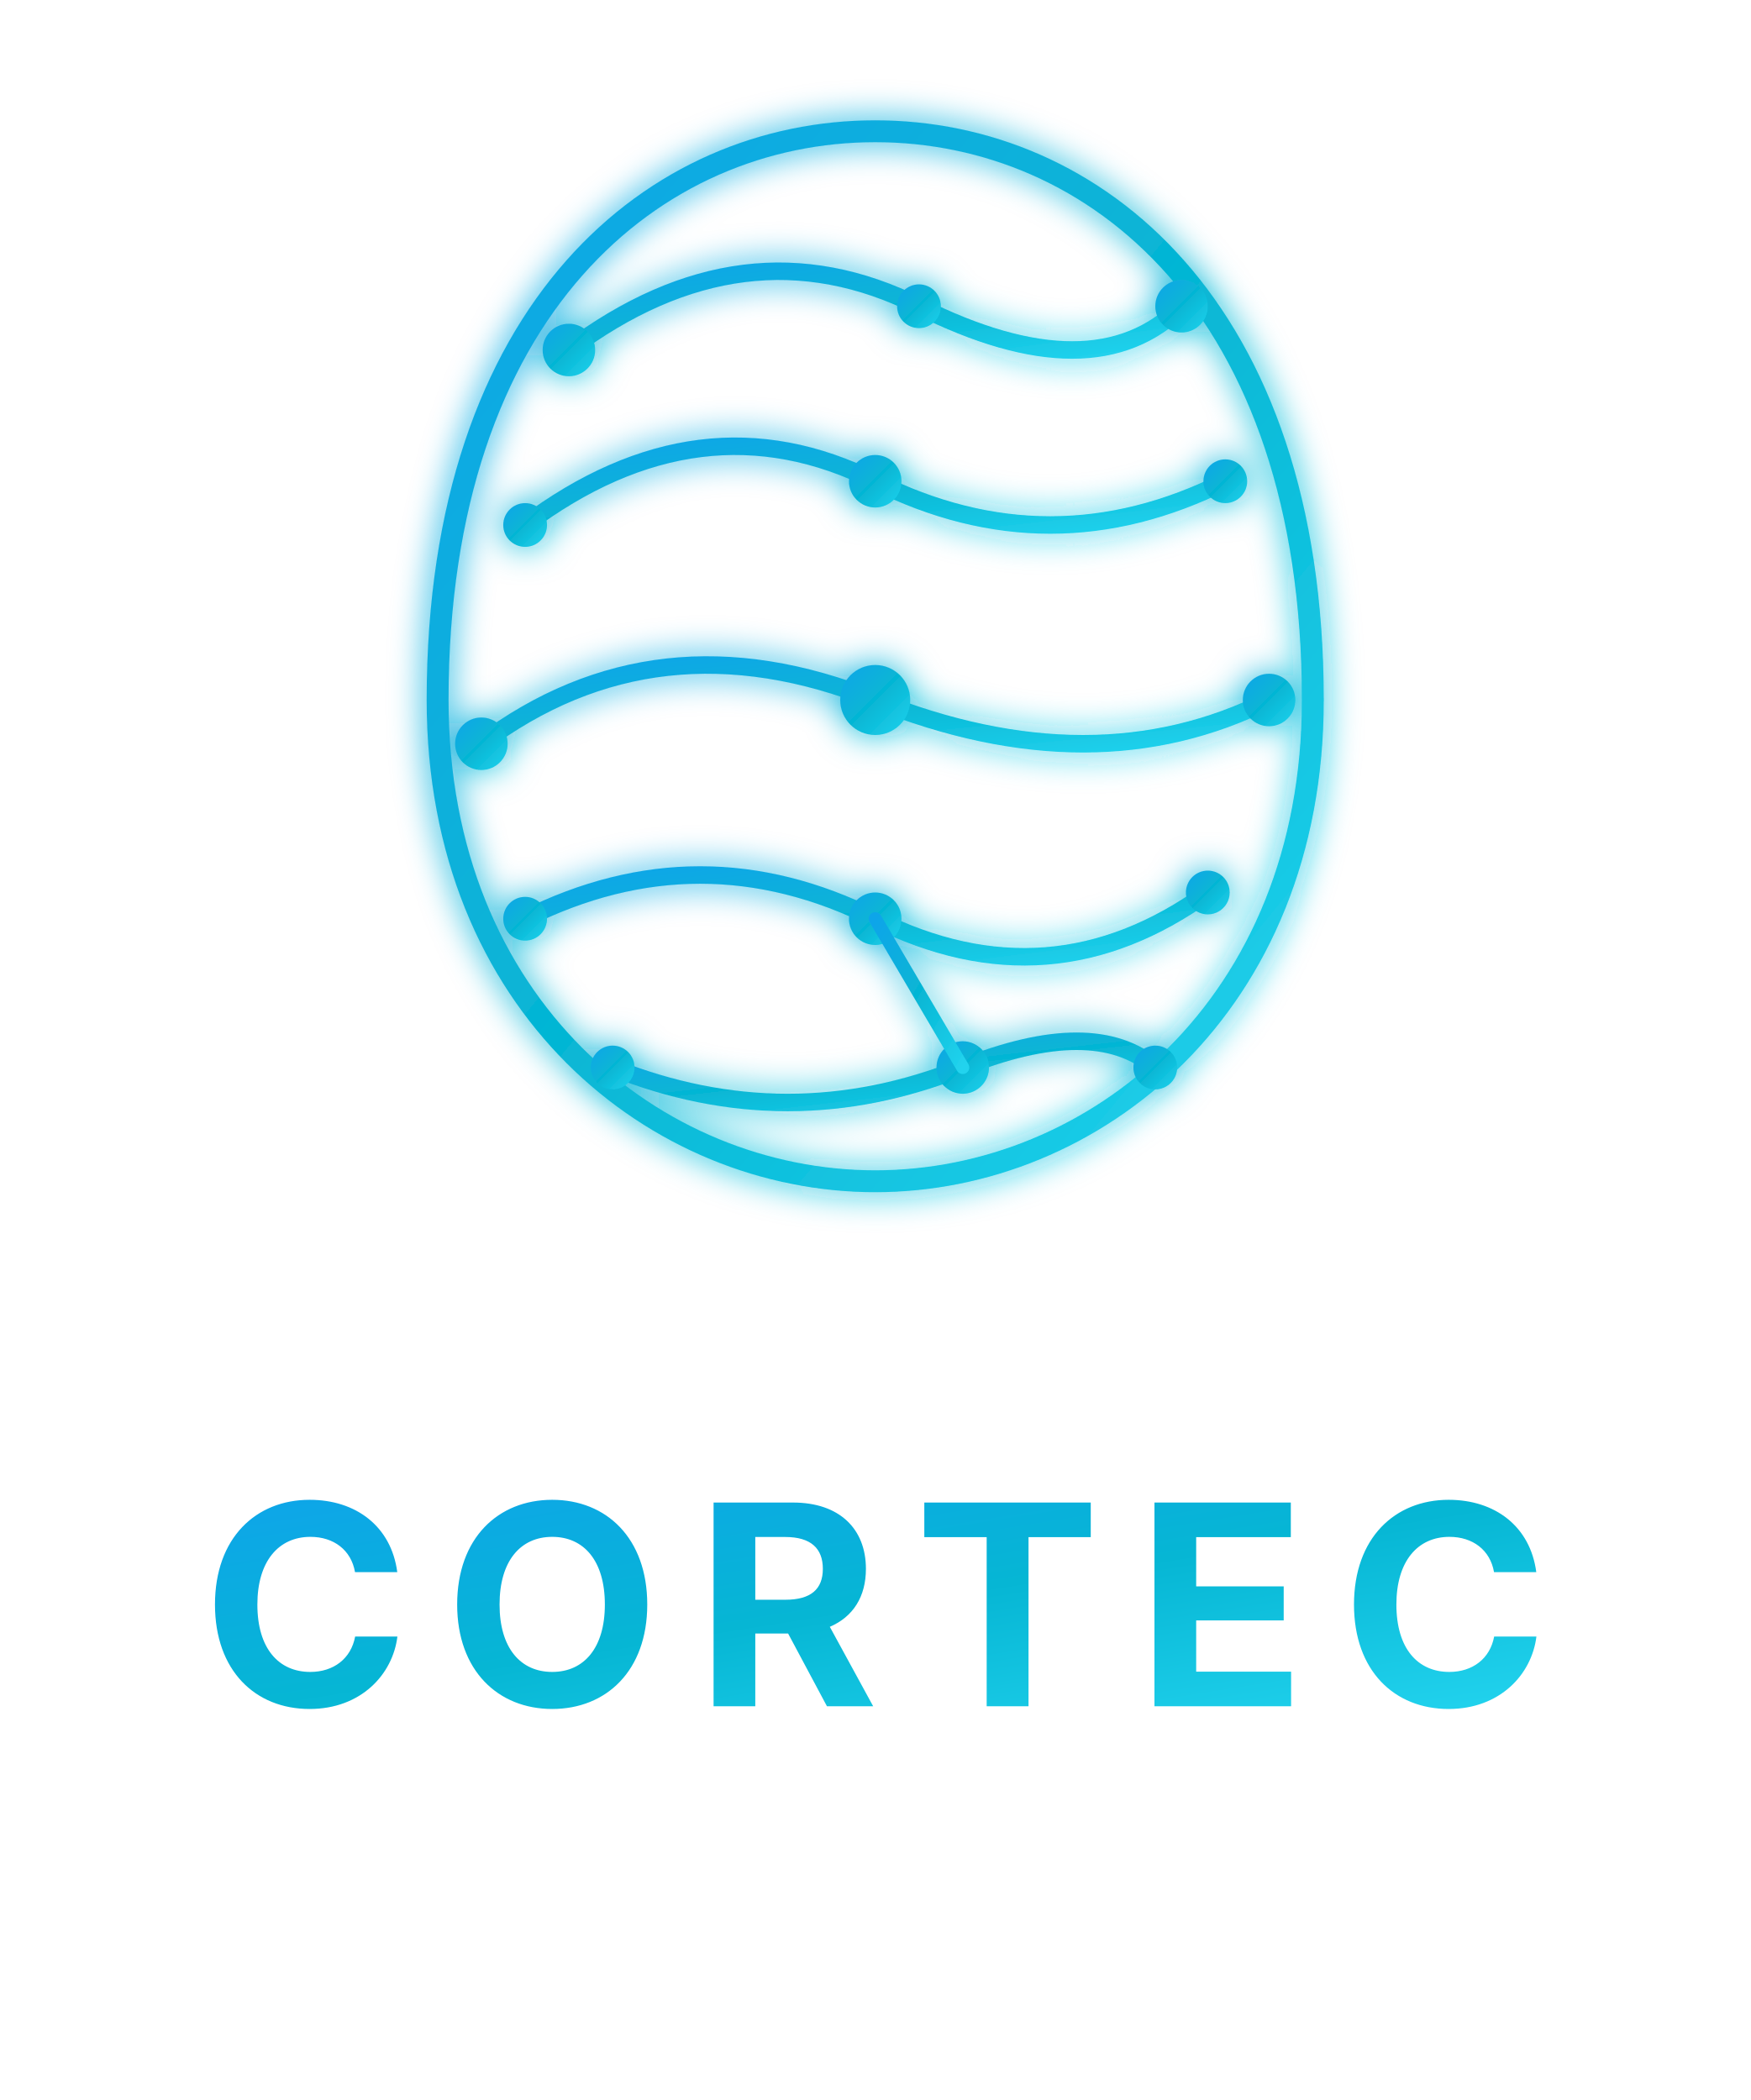
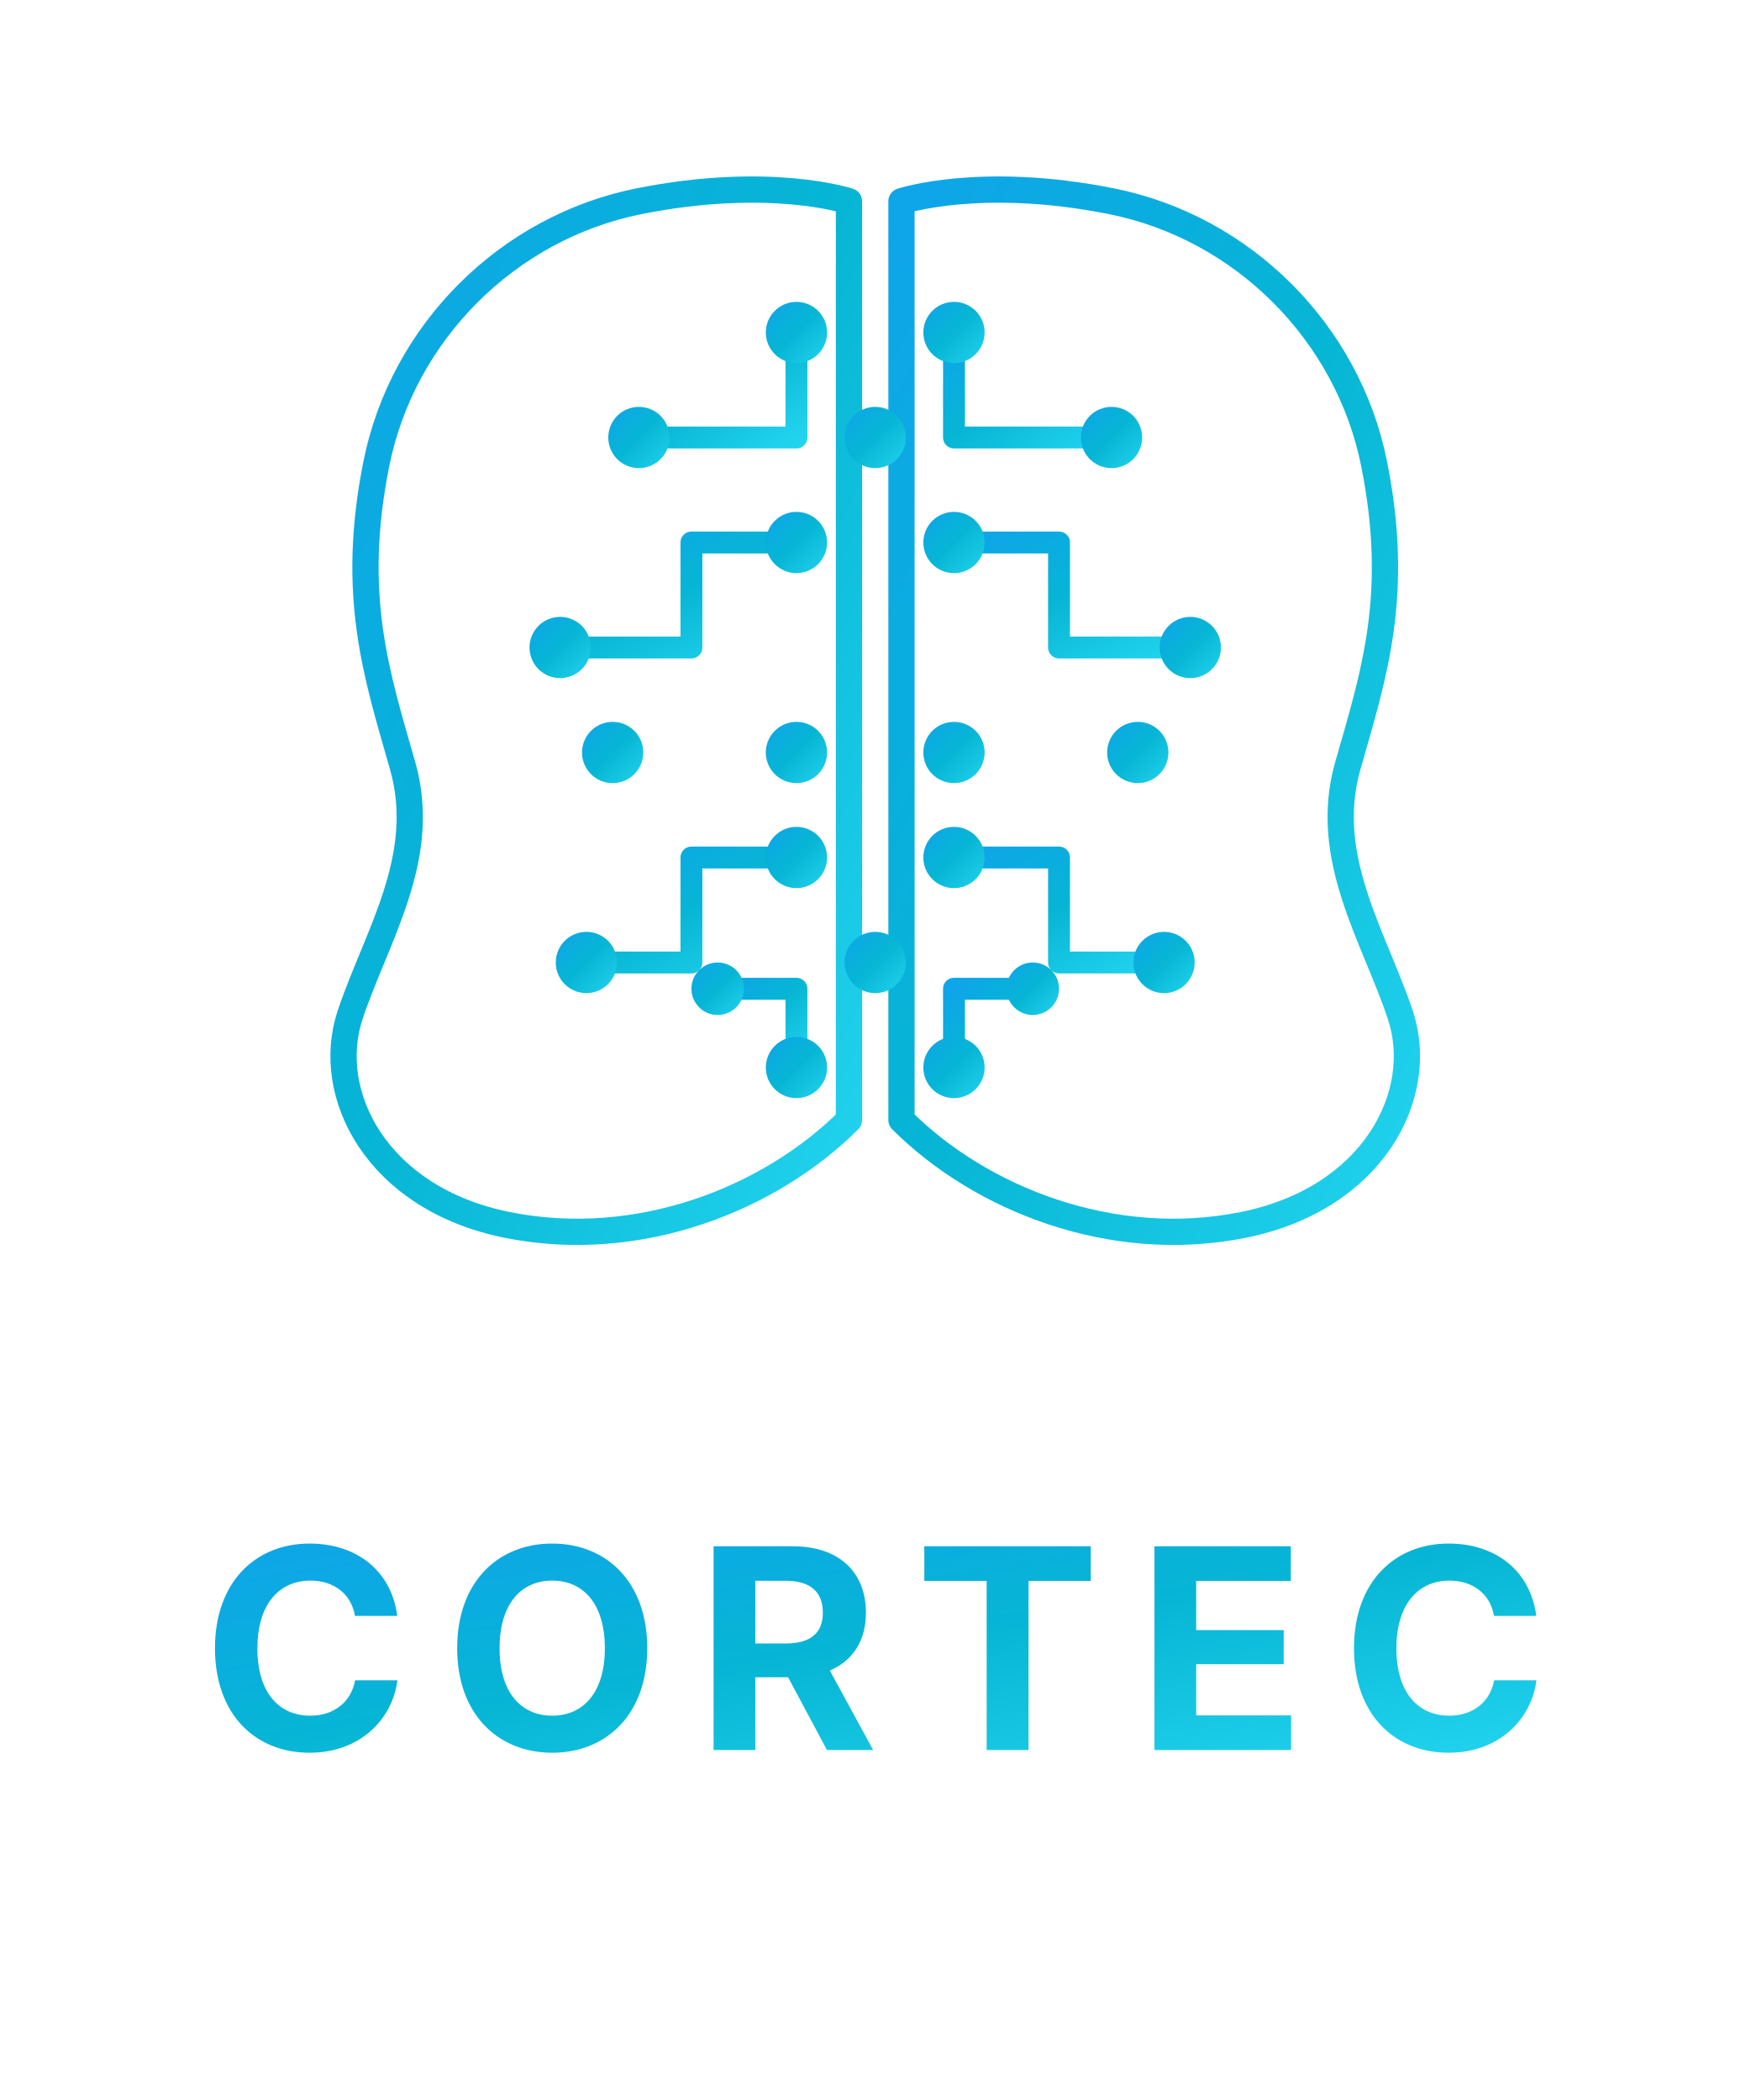
<svg xmlns="http://www.w3.org/2000/svg" viewBox="0 0 200 240" fill="none">
  <defs>
    <linearGradient id="cortecGradient" x1="0%" y1="0%" x2="100%" y2="100%">
      <stop offset="0%" stop-color="#0ea5e9" />
      <stop offset="50%" stop-color="#06b6d4" />
      <stop offset="100%" stop-color="#22d3ee" />
    </linearGradient>
-     <filter id="glow" x="-20%" y="-20%" width="140%" height="140%">
-       <feGaussianBlur stdDeviation="2" result="coloredBlur" />
-       <feMerge>
-         <feMergeNode in="coloredBlur" />
-         <feMergeNode in="SourceGraphic" />
-       </feMerge>
-     </filter>
  </defs>
-   <g transform="translate(100, 80)" filter="url(#glow)">
-     <path d="M-50 0              C-50 -45, -25 -65, 0 -65              C25 -65, 50 -45, 50 0              C50 35, 25 55, 0 55              C-25 55, -50 35, -50 0Z" stroke="url(#cortecGradient)" stroke-width="2.5" fill="none" />
-     <path d="M-35 -40 Q-15 -55, 5 -45 Q25 -35, 35 -45" stroke="url(#cortecGradient)" stroke-width="2" fill="none" stroke-linecap="round" />
-     <path d="M-40 -20 Q-20 -35, 0 -25 Q20 -15, 40 -25" stroke="url(#cortecGradient)" stroke-width="2" fill="none" stroke-linecap="round" />
-     <path d="M-45 5 Q-25 -10, 0 0 Q25 10, 45 0" stroke="url(#cortecGradient)" stroke-width="2" fill="none" stroke-linecap="round" />
-     <path d="M-40 25 Q-20 15, 0 25 Q20 35, 38 22" stroke="url(#cortecGradient)" stroke-width="2" fill="none" stroke-linecap="round" />
-     <path d="M-30 42 Q-10 50, 10 42 Q25 36, 32 42" stroke="url(#cortecGradient)" stroke-width="2" fill="none" stroke-linecap="round" />
-     <circle cx="-35" cy="-40" r="3" fill="url(#cortecGradient)" />
-     <circle cx="5" cy="-45" r="2.5" fill="url(#cortecGradient)" />
-     <circle cx="35" cy="-45" r="3" fill="url(#cortecGradient)" />
-     <circle cx="-40" cy="-20" r="2.5" fill="url(#cortecGradient)" />
-     <circle cx="0" cy="-25" r="3" fill="url(#cortecGradient)" />
-     <circle cx="40" cy="-25" r="2.5" fill="url(#cortecGradient)" />
-     <circle cx="-45" cy="5" r="3" fill="url(#cortecGradient)" />
-     <circle cx="0" cy="0" r="4" fill="url(#cortecGradient)" />
-     <circle cx="45" cy="0" r="3" fill="url(#cortecGradient)" />
-     <circle cx="-40" cy="25" r="2.5" fill="url(#cortecGradient)" />
-     <circle cx="0" cy="25" r="3" fill="url(#cortecGradient)" />
-     <circle cx="38" cy="22" r="2.5" fill="url(#cortecGradient)" />
-     <circle cx="-30" cy="42" r="2.5" fill="url(#cortecGradient)" />
-     <circle cx="10" cy="42" r="3" fill="url(#cortecGradient)" />
-     <circle cx="32" cy="42" r="2.5" fill="url(#cortecGradient)" />
-     <line x1="0" y1="-45" x2="0" y2="-25" stroke="url(#cortecGradient)" stroke-width="1.5" stroke-linecap="round" />
-     <line x1="0" y1="-25" x2="0" y2="0" stroke="url(#cortecGradient)" stroke-width="1.5" stroke-linecap="round" />
-     <line x1="0" y1="0" x2="0" y2="25" stroke="url(#cortecGradient)" stroke-width="1.5" stroke-linecap="round" />
-     <line x1="0" y1="25" x2="10" y2="42" stroke="url(#cortecGradient)" stroke-width="1.5" stroke-linecap="round" />
+   <g transform="translate(100, 80)">
+     <path d="M-3 -57              C-3 -57, -12 -60, -27 -57              C-42 -54, -54 -42, -57 -27              C-60 -12, -57 -3, -54 7.5              C-51 18, -57 27, -60 36              C-63 45, -57 57, -42 60              C-27 63, -12 57, -3 48              L-3 -57Z" stroke="url(#cortecGradient)" stroke-width="3" fill="none" stroke-linecap="round" stroke-linejoin="round" />
+     <path d="M3 -57              C3 -57, 12 -60, 27 -57              C42 -54, 54 -42, 57 -27              C60 -12, 57 -3, 54 7.5              C51 18, 57 27, 60 36              C63 45, 57 57, 42 60              C27 63, 12 57, 3 48              L3 -57Z" stroke="url(#cortecGradient)" stroke-width="3" fill="none" stroke-linecap="round" stroke-linejoin="round" />
+     <line x1="0" y1="-48" x2="0" y2="-30" stroke="url(#cortecGradient)" stroke-width="2.5" stroke-linecap="round" />
+     <line x1="0" y1="30" x2="0" y2="48" stroke="url(#cortecGradient)" stroke-width="2.5" stroke-linecap="round" />
+     <path d="M-9 -42 L-9 -30 L-27 -30" stroke="url(#cortecGradient)" stroke-width="2.5" fill="none" stroke-linecap="round" stroke-linejoin="round" />
+     <circle cx="-9" cy="-42" r="3.5" fill="url(#cortecGradient)" />
+     <circle cx="-27" cy="-30" r="3.5" fill="url(#cortecGradient)" />
+     <path d="M-9 -18 L-21 -18 L-21 -6 L-36 -6" stroke="url(#cortecGradient)" stroke-width="2.5" fill="none" stroke-linecap="round" stroke-linejoin="round" />
+     <circle cx="-9" cy="-18" r="3.5" fill="url(#cortecGradient)" />
+     <circle cx="-36" cy="-6" r="3.5" fill="url(#cortecGradient)" />
+     <path d="M-9 6 L-30 6" stroke="url(#cortecGradient)" stroke-width="2.5" fill="none" stroke-linecap="round" />
+     <circle cx="-9" cy="6" r="3.5" fill="url(#cortecGradient)" />
+     <circle cx="-30" cy="6" r="3.5" fill="url(#cortecGradient)" />
+     <path d="M-9 18 L-21 18 L-21 30 L-33 30" stroke="url(#cortecGradient)" stroke-width="2.5" fill="none" stroke-linecap="round" stroke-linejoin="round" />
+     <circle cx="-9" cy="18" r="3.5" fill="url(#cortecGradient)" />
+     <circle cx="-33" cy="30" r="3.5" fill="url(#cortecGradient)" />
+     <path d="M-9 42 L-9 33 L-18 33" stroke="url(#cortecGradient)" stroke-width="2.5" fill="none" stroke-linecap="round" stroke-linejoin="round" />
+     <circle cx="-9" cy="42" r="3.5" fill="url(#cortecGradient)" />
+     <circle cx="-18" cy="33" r="3" fill="url(#cortecGradient)" />
+     <path d="M9 -42 L9 -30 L27 -30" stroke="url(#cortecGradient)" stroke-width="2.5" fill="none" stroke-linecap="round" stroke-linejoin="round" />
+     <circle cx="9" cy="-42" r="3.5" fill="url(#cortecGradient)" />
+     <circle cx="27" cy="-30" r="3.5" fill="url(#cortecGradient)" />
+     <path d="M9 -18 L21 -18 L21 -6 L36 -6" stroke="url(#cortecGradient)" stroke-width="2.5" fill="none" stroke-linecap="round" stroke-linejoin="round" />
+     <circle cx="9" cy="-18" r="3.5" fill="url(#cortecGradient)" />
+     <circle cx="36" cy="-6" r="3.5" fill="url(#cortecGradient)" />
+     <path d="M9 6 L30 6" stroke="url(#cortecGradient)" stroke-width="2.5" fill="none" stroke-linecap="round" />
+     <circle cx="9" cy="6" r="3.5" fill="url(#cortecGradient)" />
+     <circle cx="30" cy="6" r="3.5" fill="url(#cortecGradient)" />
+     <path d="M9 18 L21 18 L21 30 L33 30" stroke="url(#cortecGradient)" stroke-width="2.5" fill="none" stroke-linecap="round" stroke-linejoin="round" />
+     <circle cx="9" cy="18" r="3.5" fill="url(#cortecGradient)" />
+     <circle cx="33" cy="30" r="3.5" fill="url(#cortecGradient)" />
+     <path d="M9 42 L9 33 L18 33" stroke="url(#cortecGradient)" stroke-width="2.5" fill="none" stroke-linecap="round" stroke-linejoin="round" />
+     <circle cx="9" cy="42" r="3.5" fill="url(#cortecGradient)" />
+     <circle cx="18" cy="33" r="3" fill="url(#cortecGradient)" />
+     <circle cx="0" cy="-30" r="3.5" fill="url(#cortecGradient)" />
+     <circle cx="0" cy="30" r="3.5" fill="url(#cortecGradient)" />
  </g>
-   <text x="100" y="195" font-family="system-ui, -apple-system, 'Segoe UI', sans-serif" font-size="32" font-weight="700" fill="url(#cortecGradient)" text-anchor="middle" letter-spacing="4">CORTEC</text>
+   <text x="100" y="200" font-family="system-ui, -apple-system, 'Segoe UI', sans-serif" font-size="32" font-weight="700" fill="url(#cortecGradient)" text-anchor="middle" letter-spacing="4">CORTEC</text>
</svg>
